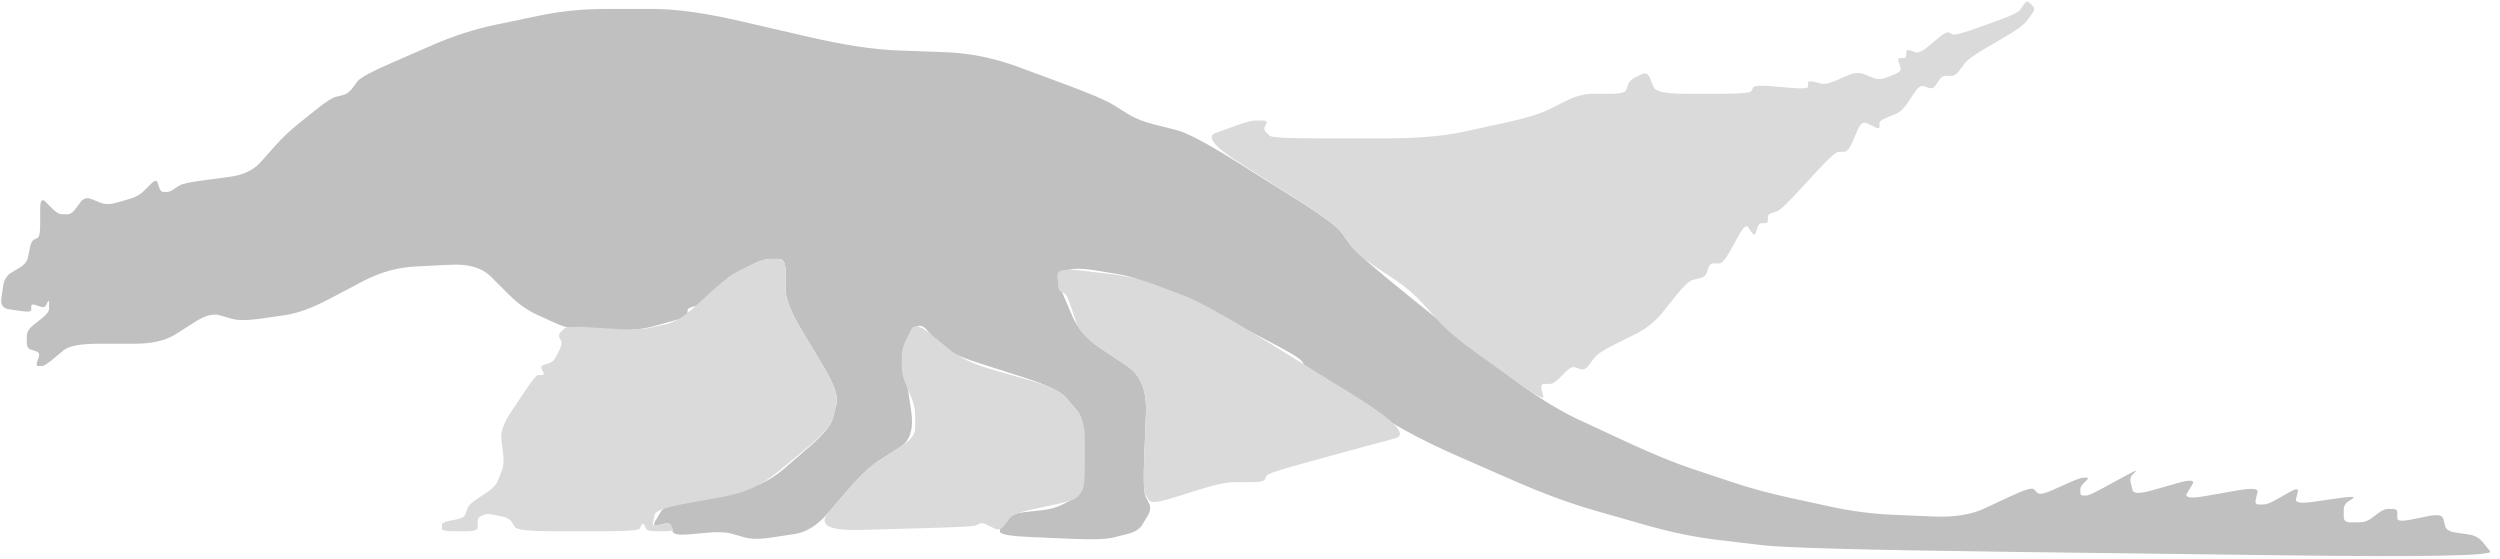
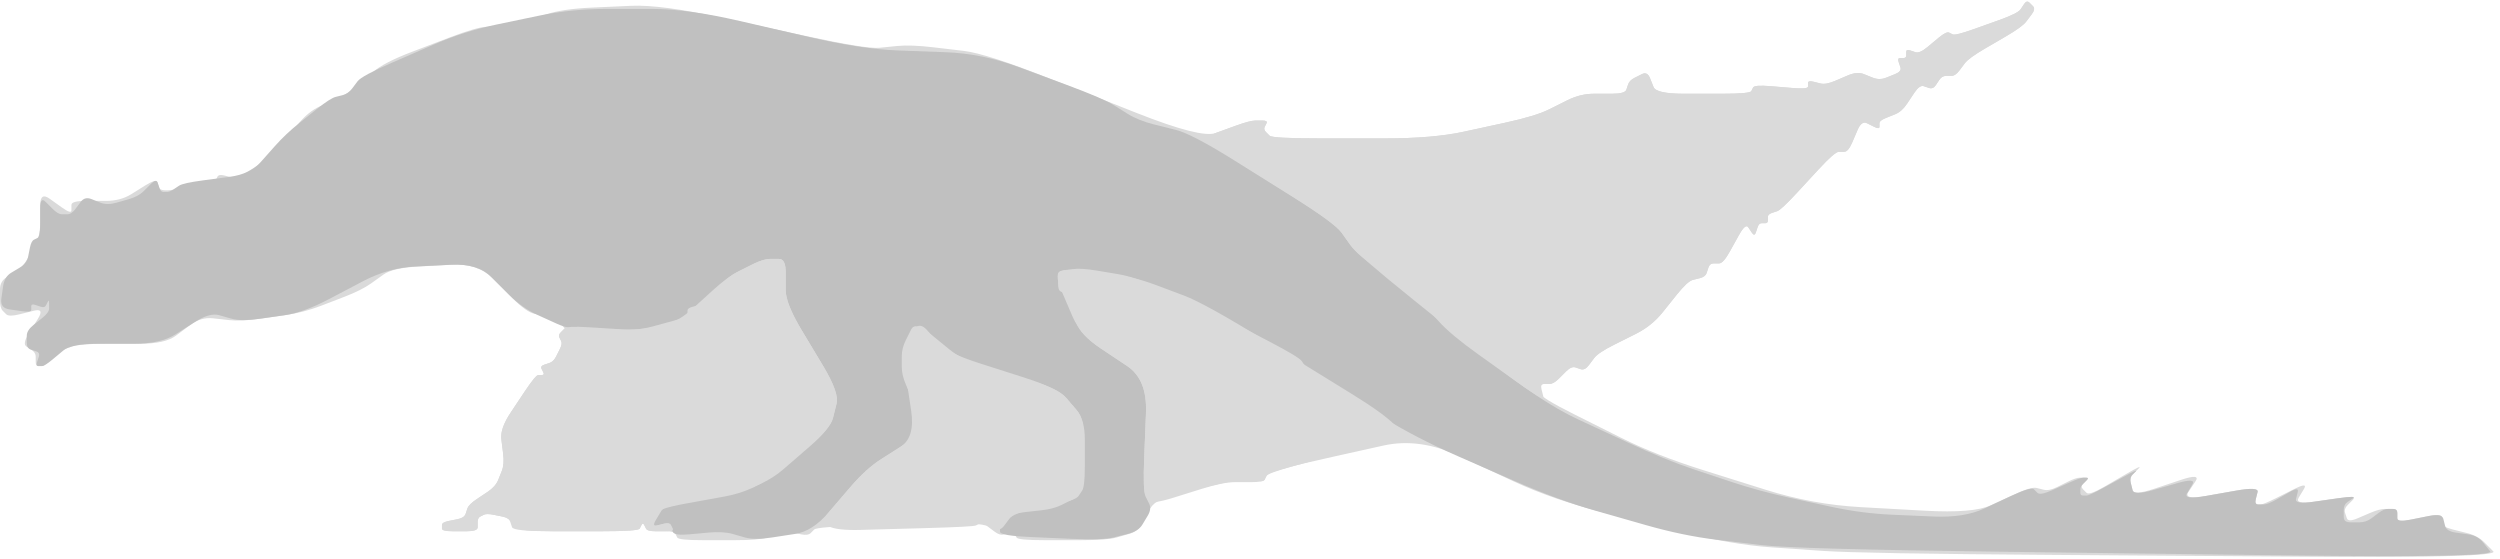
<svg xmlns="http://www.w3.org/2000/svg" viewBox="0 0 560 125" width="560" height="125">
+   <path data-wing-backing="true" fill="rgb(218,218,218)" d="M453.4 0.9L453.4 0.9Q454 0 454.6 0.6L455.4 1.4Q456 2 455.1 3.2L453.9 4.8Q453 6 449.4 8.1L444.6 10.9Q441 13 440.1 14.2L438.9 15.8Q438 17 437.1 17L435.9 17Q435 17 434.4 17.9L433.6 19.1Q433 20 432.1 19.7L430.9 19.3Q430 19 428.8 20.8L427.2 23.2Q426 25 424.5 25.6L422.5 26.4Q421 27 421 27.6L421 28.4Q421 29 419.8 28.4L418.2 27.6Q417 27 416.1 29.1L414.9 31.9Q414 34 413.1 34L411.9 34Q411 34 407.4 37.9L402.6 43.1Q399 47 398.1 47.3L396.9 47.7Q396 48 396 48.6L396 49.4Q396 50 395.4 50L394.6 50Q394 50 393.7 50.9L393.3 52.1Q393 53 392.4 52.1L391.6 50.9Q391 50 389.5 52.7L387.5 56.3Q386 59 385.1 59L383.9 59Q383 59 382.7 59.9L382.3 61.1Q382 62 380.8 62.3L379.2 62.7Q378 63 375.6 66L372.4 70Q370 73 366.4 74.8L361.6 77.2Q358 79 357.1 80.2L355.9 81.8Q355 83 354.1 82.7L352.9 82.3Q352 82 350.8 83.2L349.2 84.8Q348 86 347.1 86L345.9 86Q345 86 345 86.9L345 88.1Q345 89 352.8 92.9L363.2 98.1Q371 102 381.5 105.3L395.5 109.7Q406 113 416.8 113.6L431.2 114.4Q442 115 445.9 113.2L451.1 110.8Q455 109 456.2 109.3L457.8 109.7Q459 110 460.8 109.1L463.2 107.9Q465 107 465.9 107L467.1 107Q468 107 467.4 107.6L466.6 108.4Q466 109 466.6 109.6L467.4 110.4Q468 111 471.6 108.9L476.4 106.1Q480 104 479.1 104.9L477.9 106.1Q477 107 477.3 108.2L477.7 109.8Q478 111 482.5 109.5L488.5 107.5Q493 106 491.8 107.8L490.2 110.2Q489 112 494.1 111.1L500.9 109.9Q506 109 505.7 110.2L505.3 111.8Q505 113 505.6 113L506.4 113Q507 113 510 111.5L514 109.5Q517 108 516.1 109.5L514.9 111.5Q514 113 518.2 112.4L523.8 111.6Q528 111 527.1 111.9L525.9 113.1Q525 114 525.3 114.9L525.7 116.1Q526 117 528.1 116.1L530.9 114.9Q533 114 534.2 114L535.8 114Q537 114 537 114.9L537 116.1Q537 117 540 116.4L544 115.6Q547 115 547 115.9L547 117.1Q547 118 549.4 118.6L552.6 119.4Q555 120 556.5 121.5L558.5 123.5Q560 125 517.1 124.7L459.9 124.3Q417 124 408.3 123.4L396.7 122.6Q388 122 376 119L360 115Q348 112 339 107.8L327 102.2Q318 98 309.9 99.8L299.1 102.2Q291 104 288.9 104.6L286.1 105.4Q284 106 283.7 106.6L283.3 107.4Q283 108 281.8 107.7L280.2 107.3Q279 107 273.9 108.2L267.1 109.8Q262 111 260.8 111.6L259.2 112.4Q258 113 257.1 114.8L255.9 117.2Q255 119 252.9 119.6L250.1 120.4Q248 121 242 121L234 121Q228 121 227.7 120.4L227.3 119.6Q227 119 226.1 119.3L224.9 119.7Q224 120 222.8 119.1L221.2 117.9Q220 117 208.9 117.3L194.1 117.7Q183 118 182.4 118.6L181.6 119.4Q181 120 179.5 119.7L177.5 119.3Q176 119 174.2 119.6L171.8 120.4Q170 121 164.6 121L157.4 121Q152 121 151.7 120.4L151.3 119.6Q151 119 149.2 119L146.8 119Q145 119 144.7 118.4L144.3 117.6Q144 117 143.7 117.6L143.3 118.4Q143 119 134.6 119L123.4 119Q115 119 114.7 118.1L114.3 116.9Q114 116 112.5 115.7L110.5 115.3Q109 115 108.4 115.3L107.6 115.7Q107 116 107 116.9L107 118.1Q107 119 104.6 119L101.4 119Q99 119 99 118.4L99 117.6Q99 117 100.5 116.7L102.5 116.3Q104 116 104.3 115.1L104.7 113.9Q105 113 106.8 111.8L109.2 110.2Q111 109 111.6 107.5L112.4 105.5Q113 104 112.7 101.6L112.3 98.4Q112 96 114.4 92.4L117.6 87.6Q120 84 120.6 84L121.4 84Q122 84 121.7 83.4L121.3 82.6Q121 82 121.9 81.7L123.1 81.3Q124 81 124.6 79.8L125.4 78.2Q126 77 125.7 76.4L125.3 75.6Q125 75 125.6 74.7L126.4 74.3Q127 74 126.1 73.1L124.9 71.9Q124 71 122.2 70.7L119.8 70.3Q118 70 114.7 66.7L110.3 62.3Q107 59 101.3 59.3L93.7 59.7Q88 60 85.9 61.5L83.1 63.5Q81 65 77.1 66.5L71.9 68.5Q68 70 63.8 70.6L58.2 71.4Q54 72 51.3 71.7L47.7 71.3Q45 71 42.6 72.8L39.4 75.2Q37 77 31.3 77L23.7 77Q18 77 16.2 77.6L13.8 78.4Q12 79 11.4 79.9L10.6 81.1Q10 82 9.4 82L8.6 82Q8 82 8 81.1L8 79.9Q8 79 7.1 78.4L5.9 77.6Q5 77 6.5 74.6L8.5 71.4Q10 69 7.6 69.6L4.4 70.4Q2 71 1.4 70.4L0.6 69.6Q0 69 0 67.2L0 64.8Q0 63 1.5 62.1L3.5 60.9Q5 60 6.2 57.9L7.8 55.1Q9 53 9 50L9 46Q9 43 11.1 44.5L13.9 46.5Q16 48 16 47.1L16 45.9Q16 45 19.3 45L23.7 45Q27 45 29.4 43.5L32.6 41.5Q35 40 35.3 40.9L35.7 42.1Q36 43 39.6 42.4L44.4 41.6Q48 41 48.3 40.4L48.7 39.6Q49 39 50.2 39.3L51.8 39.7Q53 40 55.4 38.5L58.6 36.5Q61 35 63.4 32L66.6 28Q69 25 71.7 23.8L75.3 22.2Q78 21 80.4 18.9L83.6 16.1Q86 14 92.3 11.6L100.7 8.4Q107 6 109.1 6L111.9 6Q114 6 117.6 4.8L122.4 3.2Q126 2 132.6 1.7L141.4 1.3Q148 1 161.8 4L180.2 8Q194 11 197 10.7L201 10.3Q204 10 209.1 10.6L215.9 11.4Q221 12 235.4 17.7L254.6 25.3Q269 31 272.3 29.8L276.7 28.2Q280 27 281.2 27L282.8 27Q284 27 283.7 27.6L283.3 28.4Q283 29 283.6 29.6L284.4 30.4Q285 31 295.8 31L310.2 31Q321 31 327.9 29.5L337.1 27.5Q344 26 347 24.5L351 22.5Q354 21 357 21L361 21Q364 21 364.3 20.1L364.7 18.9Q365 18 366.2 17.4L367.8 16.6Q369 16 369.6 17.5L370.4 19.5Q371 21 377.3 21L385.7 21Q392 21 392.3 20.4L392.7 19.6Q393 19 396.6 19.3L401.4 19.7Q405 20 405 19.4L405 18.6Q405 18 406.2 18.3L407.8 18.7Q409 19 411.1 18.1L413.9 16.9Q416 16 417.5 16.6L419.5 17.4Q421 18 422.5 17.4L424.5 16.6Q426 16 425.7 15.1L425.3 13.9Q425 13 425.6 13L426.4 13Q427 13 427 12.4L427 11.6Q427 11 427.9 11.3L429.1 11.7Q430 12 431.8 10.5L434.2 8.5Q436 7 436.6 7.3L437.4 7.7Q438 8 442.2 6.5L447.8 4.5Q452 3 452.6 2.1Z" />
  <path fill="rgb(192,192,192)" d="M120.8 3.5L120.8 3.5Q128 2 135.8 2L146.2 2Q154 2 165.7 4.7L181.3 8.3Q193 11 201.1 11.3L211.9 11.7Q220 12 228.1 15L238.9 19Q247 22 249.4 23.5L252.6 25.5Q255 27 258.6 27.9L263.4 29.1Q267 30 276.6 36L289.4 44Q299 50 300.5 52.1L302.5 54.9Q304 57 316.3 66.9L332.7 80.1Q345 90 353.4 93.9L364.6 99.1Q373 103 379.3 105.1L387.7 107.9Q394 110 400.9 111.5L410.1 113.5Q417 115 423.9 115.3L433.1 115.7Q440 116 444.5 113.9L450.5 111.1Q455 109 455.6 109.6L456.4 110.4Q457 111 459.7 109.8L463.3 108.2Q466 107 466.6 107L467.4 107Q468 107 467.4 107.6L466.6 108.4Q466 109 466 109.6L466 110.4Q466 111 466.6 111L467.4 111Q468 111 471.3 109.2L475.7 106.8Q479 105 478.4 105.6L477.6 106.4Q477 107 477.3 108.2L477.7 109.8Q478 111 482.2 109.8L487.8 108.2Q492 107 491.1 108.5L489.9 110.5Q489 112 494.1 111.1L500.9 109.9Q506 109 505.7 110.2L505.3 111.8Q505 113 505.9 113L507.1 113Q508 113 510.1 111.8L512.9 110.2Q515 109 514.7 110.2L514.3 111.8Q514 113 518.2 112.4L523.8 111.6Q528 111 527.1 111.6L525.9 112.4Q525 113 525 114.2L525 115.8Q525 117 526.5 117L528.5 117Q530 117 531.2 116.1L532.8 114.9Q534 114 534.9 114L536.1 114Q537 114 537 114.9L537 116.1Q537 117 540 116.4L544 115.6Q547 115 547.3 116.2L547.7 117.8Q548 119 550.1 119.3L552.9 119.7Q555 120 556.2 121.5L557.8 123.5Q559 125 511.9 124.4L449.1 123.6Q402 123 394.5 122.1L384.5 120.9Q377 120 368.6 117.6L357.4 114.4Q349 112 339.4 107.8L326.6 102.2Q317 98 309.8 93.5L300.2 87.5Q293 83 292.4 82.1L291.6 80.9Q291 80 284.7 76.7L276.3 72.3Q270 69 265.2 66.9L258.8 64.1Q254 62 250.4 61.4L245.6 60.6Q242 60 240.2 60.3L237.8 60.7Q236 61 237.8 65.2L240.2 70.8Q242 75 246.5 78L252.5 82Q257 85 256.7 92.5L256.3 102.5Q256 110 256.6 111.2L257.4 112.8Q258 114 257.1 115.5L255.9 117.5Q255 119 252.6 119.6L249.4 120.4Q247 121 240.1 120.7L230.9 120.3Q224 120 224 119.1L224 117.9Q224 117 224.9 116.4L226.1 115.6Q227 115 229.7 114.7L233.3 114.3Q236 114 237.8 113.1L240.2 111.9Q242 111 242.3 105.9L242.7 99.1Q243 94 241.2 91.9L238.8 89.1Q237 87 229.5 84.6L219.5 81.4Q212 79 210.2 76.9L207.8 74.1Q206 72 204.8 73.8L203.2 76.2Q202 78 202.9 84L204.1 92Q205 98 201.7 100.1L197.3 102.9Q194 105 190.4 109.2L185.6 114.8Q182 119 178.1 119.6L172.9 120.4Q169 121 166.9 120.4L164.1 119.6Q162 119 158.7 119.3L154.3 119.7Q151 120 150.7 119.1L150.3 117.9Q150 117 148.8 117.3L147.2 117.7Q146 118 146.9 116.5L148.1 114.5Q149 113 155.6 111.8L164.4 110.2Q171 109 175.5 105.1L181.5 99.9Q186 96 186.6 93.6L187.4 90.4Q188 88 184.4 82L179.6 74Q176 68 176 65L176 61Q176 58 174.5 58L172.5 58Q171 58 168.6 59.2L165.4 60.8Q163 62 161.5 63.8L159.5 66.2Q158 68 156.8 68.3L155.2 68.7Q154 69 154 69.6L154 70.4Q154 71 150.7 71.9L146.3 73.1Q143 74 138.5 74L132.5 74Q128 74 124.7 72.5L120.3 70.5Q117 69 114 66L110 62Q107 59 101 59.3L93 59.7Q87 60 81.3 63L73.7 67Q68 70 63.8 70.6L58.2 71.4Q54 72 51.9 71.4L49.1 70.6Q47 70 43.7 72.1L39.3 74.9Q36 77 30 77L22 77Q16 77 14.2 78.5L11.8 80.5Q10 82 9.4 82L8.6 82Q8 82 8.3 81.1L8.7 79.9Q9 79 8.1 78.7L6.9 78.3Q6 78 6 76.8L6 75.2Q6 74 7.5 72.8L9.5 71.2Q11 70 11 69.1L11 67.9Q11 67 10.7 67.6L10.3 68.4Q10 69 9.1 68.7L7.9 68.3Q7 68 7 68.6L7 69.4Q7 70 4.9 69.7L2.1 69.3Q0 69 0.3 66.9L0.7 64.1Q1 62 2.5 61.1L4.5 59.9Q6 59 6.3 57.5L6.7 55.5Q7 54 7.6 53.7L8.4 53.3Q9 53 9 50.3L9 46.7Q9 44 10.2 45.2L11.8 46.8Q13 48 13.9 48L15.1 48Q16 48 16.9 46.8L18.1 45.2Q19 44 20.5 44.6L22.5 45.4Q24 46 26.1 45.4L28.9 44.6Q31 44 32.2 42.8L33.8 41.2Q35 40 35.3 40.9L35.7 42.1Q36 43 36.6 43L37.4 43Q38 43 38.9 42.4L40.1 41.6Q41 41 45.5 40.4L51.5 39.6Q56 39 58.4 36.3L61.6 32.7Q64 30 67 27.6L71 24.4Q74 22 75.2 21.7L76.8 21.3Q78 21 78.9 19.8L80.1 18.2Q81 17 87.9 14L97.1 10Q104 7 111.2 5.5Z" />
  <path fill="rgb(218,218,218)" d="M453.4 0.9L453.4 0.9Q454 0 454.6 0.6L455.4 1.4Q456 2 455.1 3.2L453.9 4.8Q453 6 449.4 8.1L444.6 10.9Q441 13 440.1 14.2L438.9 15.8Q438 17 437.1 17L435.9 17Q435 17 434.4 17.9L433.6 19.1Q433 20 432.1 19.7L430.9 19.3Q430 19 428.8 20.8L427.2 23.2Q426 25 424.5 25.6L422.5 26.4Q421 27 421 27.6L421 28.4Q421 29 419.8 28.4L418.2 27.6Q417 27 416.1 29.1L414.9 31.9Q414 34 413.1 34L411.9 34Q411 34 407.4 37.9L402.6 43.1Q399 47 398.1 47.3L396.9 47.7Q396 48 396 48.6L396 49.4Q396 50 395.4 50L394.6 50Q394 50 393.7 50.9L393.3 52.1Q393 53 392.4 52.1L391.6 50.9Q391 50 389.5 52.7L387.5 56.3Q386 59 385.1 59L383.9 59Q383 59 382.7 59.9L382.3 61.1Q382 62 380.8 62.3L379.2 62.7Q378 63 375.6 66L372.4 70Q370 73 366.4 74.8L361.6 77.2Q358 79 357.1 80.2L355.9 81.8Q355 83 354.1 82.7L352.9 82.3Q352 82 350.8 83.2L349.2 84.8Q348 86 347.1 86L345.9 86Q345 86 345.3 87.2L345.7 88.8Q346 90 339.7 85.5L331.3 79.5Q325 75 322.3 72L318.7 68Q316 65 312.4 62.6L307.6 59.4Q304 57 302.5 54.9L300.5 52.1Q299 50 290 44.3L278 36.7Q269 31 272.3 29.8L276.7 28.2Q280 27 281.2 27L282.8 27Q284 27 283.7 27.6L283.3 28.4Q283 29 283.6 29.6L284.4 30.4Q285 31 295.8 31L310.2 31Q321 31 327.9 29.5L337.1 27.5Q344 26 347 24.5L351 22.5Q354 21 357 21L361 21Q364 21 364.3 20.1L364.7 18.9Q365 18 366.2 17.4L367.8 16.6Q369 16 369.6 17.5L370.4 19.5Q371 21 377.3 21L385.7 21Q392 21 392.3 20.4L392.7 19.6Q393 19 396.6 19.3L401.4 19.7Q405 20 405 19.4L405 18.6Q405 18 406.2 18.3L407.8 18.7Q409 19 411.1 18.1L413.9 16.9Q416 16 417.5 16.6L419.5 17.4Q421 18 422.5 17.4L424.5 16.6Q426 16 425.7 15.1L425.3 13.9Q425 13 425.6 13L426.4 13Q427 13 427 12.4L427 11.6Q427 11 427.9 11.3L429.1 11.7Q430 12 431.8 10.5L434.2 8.5Q436 7 436.6 7.3L437.4 7.7Q438 8 442.2 6.5L447.8 4.5Q452 3 452.6 2.1ZM168.6 59.2L168.6 59.2Q171 58 172.5 58L174.5 58Q176 58 176 61L176 65Q176 68 179.6 74L184.4 82Q188 88 187.4 90.4L186.6 93.6Q186 96 180.9 100.2L174.1 105.8Q169 110 162.4 111.2L153.6 112.8Q147 114 146.7 115.2L146.3 116.8Q146 118 147.2 117.7L148.8 117.3Q150 117 150.3 117.6L150.7 118.4Q151 119 149.2 119L146.8 119Q145 119 144.7 118.4L144.3 117.6Q144 117 143.7 117.6L143.3 118.4Q143 119 134.9 119L124.1 119Q116 119 115.4 118.1L114.6 116.9Q114 116 112.5 115.7L110.5 115.3Q109 115 108.4 115.3L107.6 115.7Q107 116 107 116.9L107 118.1Q107 119 104.6 119L101.4 119Q99 119 99 118.4L99 117.6Q99 117 100.5 116.7L102.5 116.3Q104 116 104.3 115.1L104.7 113.9Q105 113 106.8 111.8L109.2 110.2Q111 109 111.6 107.5L112.4 105.5Q113 104 112.7 101.6L112.3 98.4Q112 96 114.4 92.4L117.6 87.6Q120 84 120.6 84L121.4 84Q122 84 121.7 83.4L121.3 82.6Q121 82 121.9 81.7L123.1 81.3Q124 81 124.6 79.8L125.4 78.2Q126 77 125.7 76.4L125.3 75.6Q125 75 125.6 74.4L126.4 73.6Q127 73 131.8 73.3L138.2 73.7Q143 74 145.7 73.4L149.3 72.6Q152 72 155.3 69L159.7 65Q163 62 165.4 60.8ZM237 61.5L237 61.5Q237 60 242.1 60.6L248.9 61.4Q254 62 258.8 63.8L265.2 66.2Q270 68 284.1 76.7L302.9 88.3Q317 97 312.5 98.2L306.5 99.8Q302 101 296.6 102.5L289.4 104.5Q284 106 283.7 106.6L283.3 107.4Q283 108 280.3 108L276.7 108Q274 108 269.2 109.5L262.8 111.5Q258 113 257.4 112.1L256.6 110.9Q256 110 256.3 102.5L256.7 92.5Q257 85 252.5 82L246.5 78Q242 75 241.1 72.3L239.9 68.7Q239 66 238.4 65.7L237.6 65.3Q237 65 237 63.5ZM204.1 73.8L204.1 73.8Q205 72 208.3 74.7L212.7 78.3Q216 81 222.3 82.8L230.7 85.2Q237 87 238.8 89.1L241.2 91.9Q243 94 243 98.5L243 104.5Q243 109 242.4 109.9L241.6 111.1Q241 112 236.8 112.9L231.2 114.1Q227 115 226.1 116.2L224.9 117.8Q224 119 222.8 118.4L221.2 117.6Q220 117 219.4 117.3L218.6 117.7Q218 118 207.2 118.3L192.8 118.7Q182 119 185.6 114.8L190.4 109.2Q194 105 197.3 102.9L201.7 100.1Q205 98 205 95.9L205 93.1Q205 91 204.1 88.9L202.9 86.1Q202 84 202 82.2L202 79.8Q202 78 202.9 76.2Z" />
</svg>
